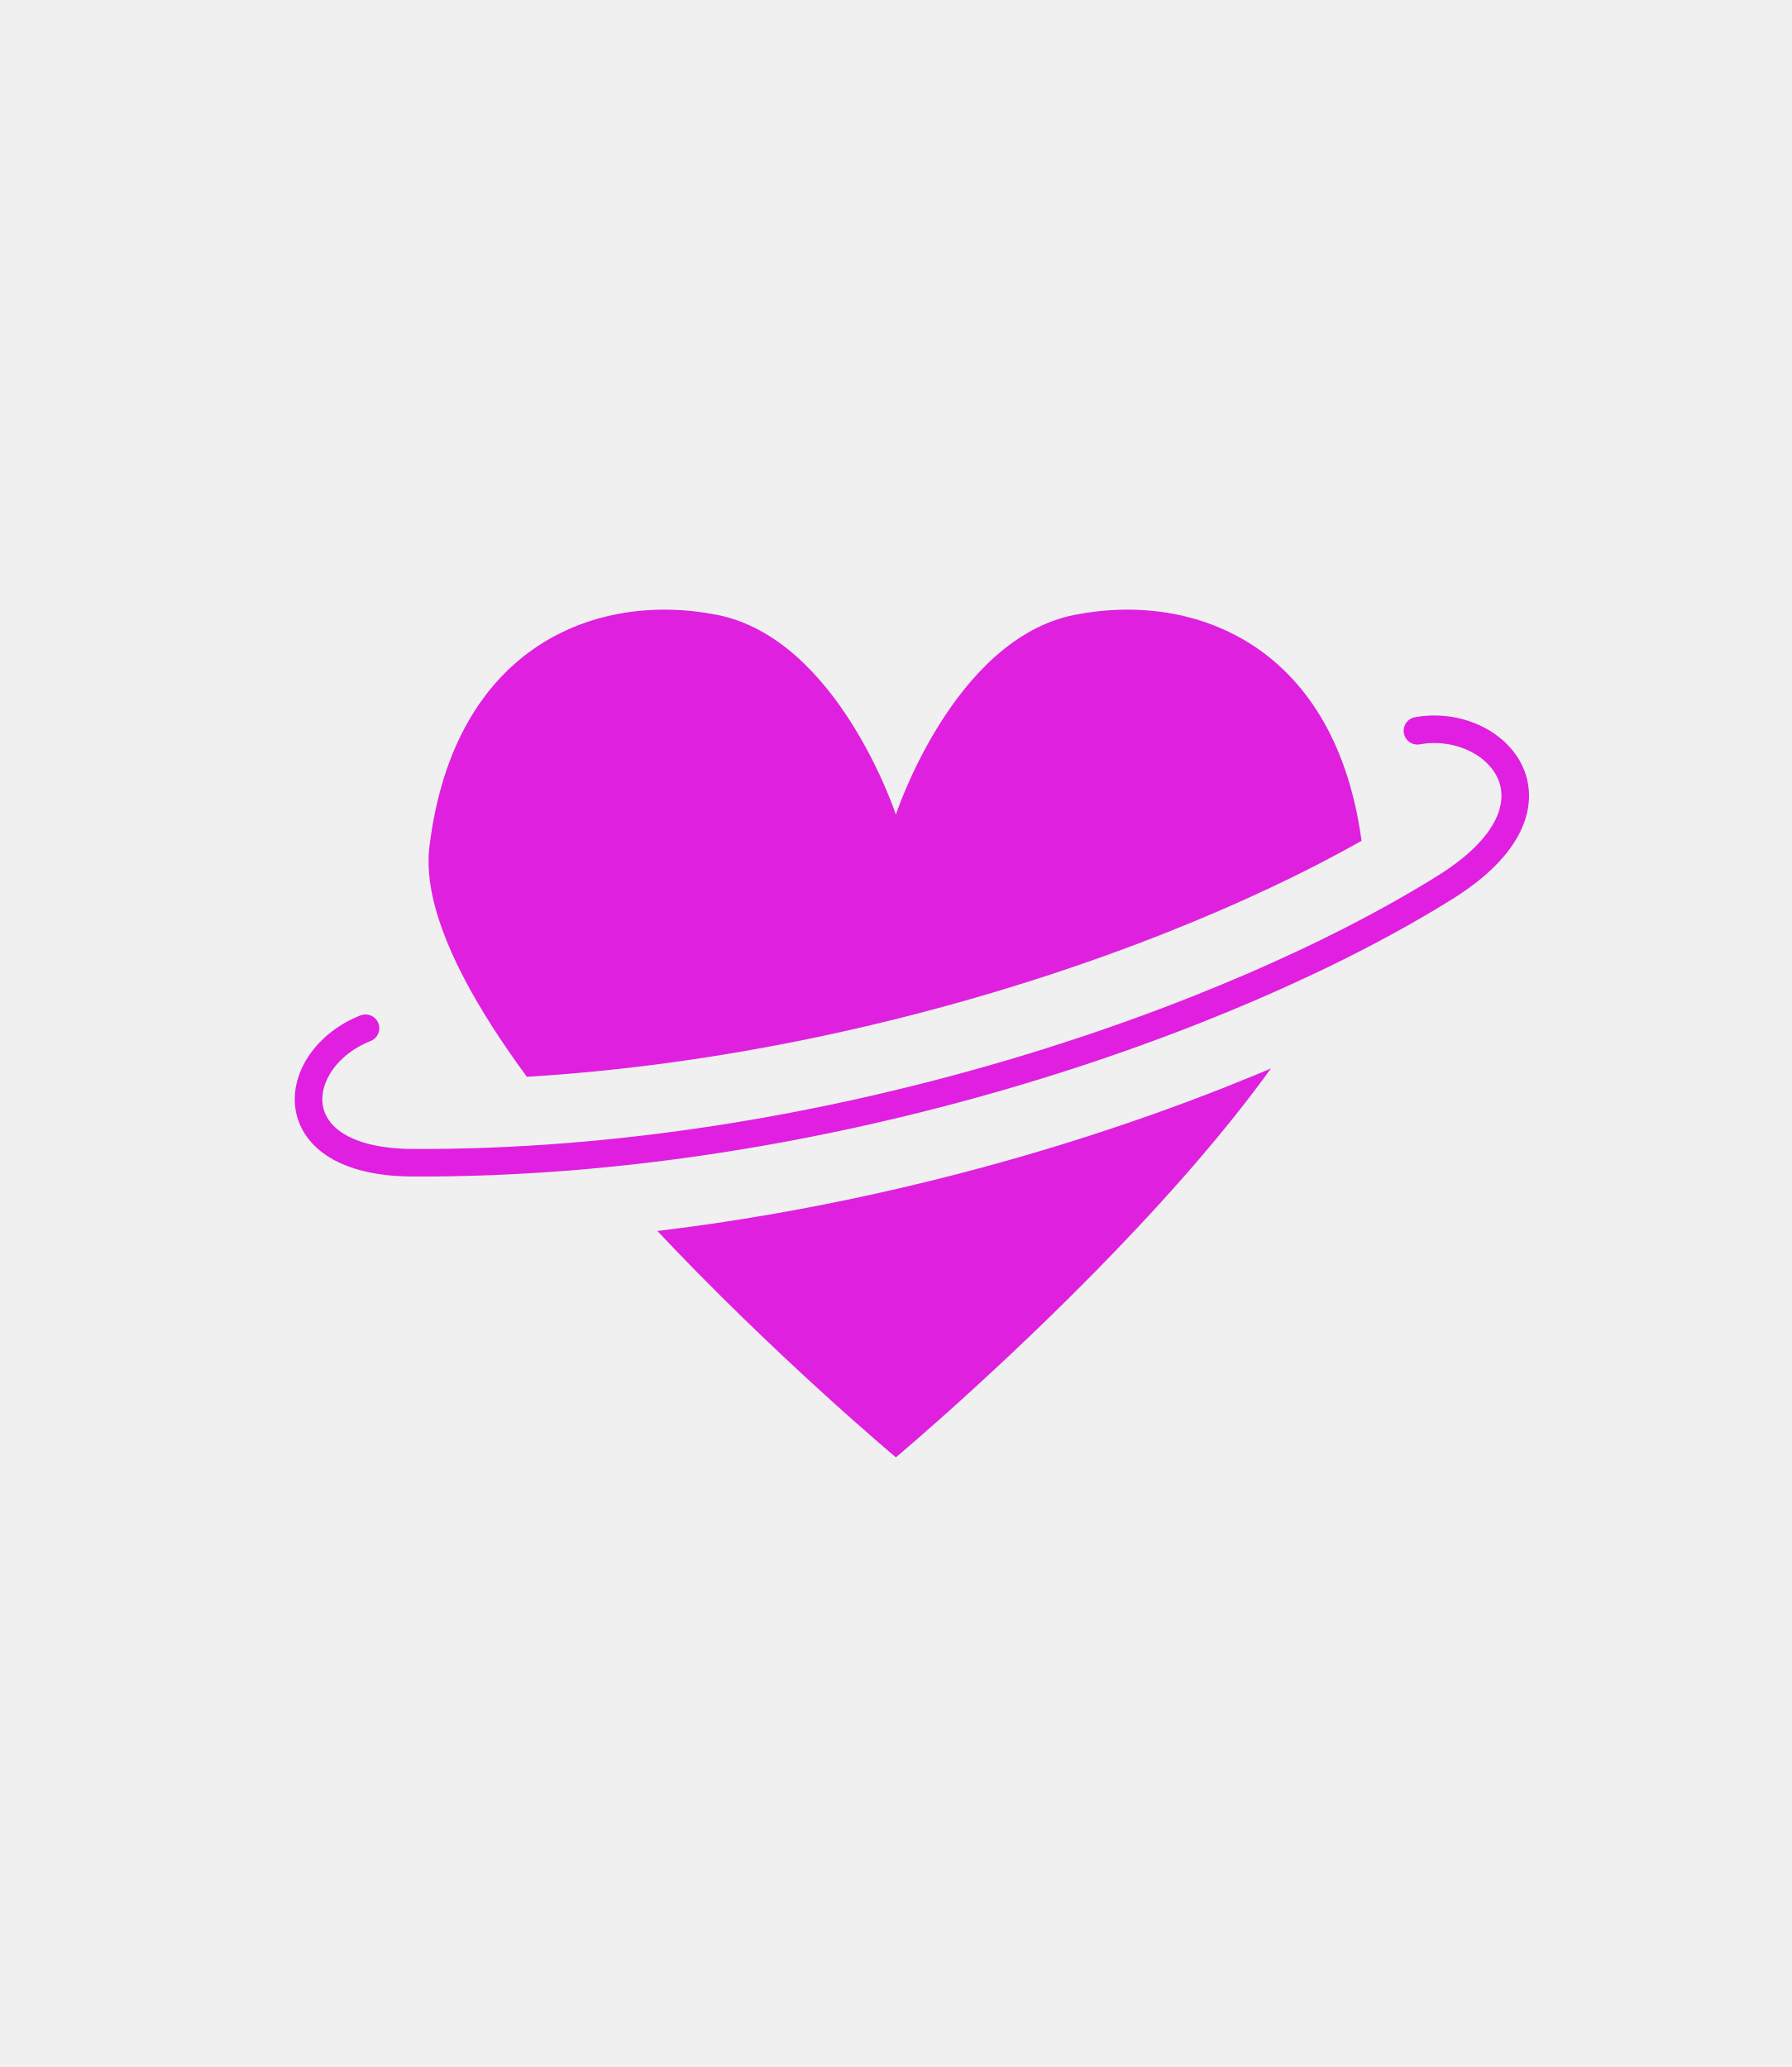
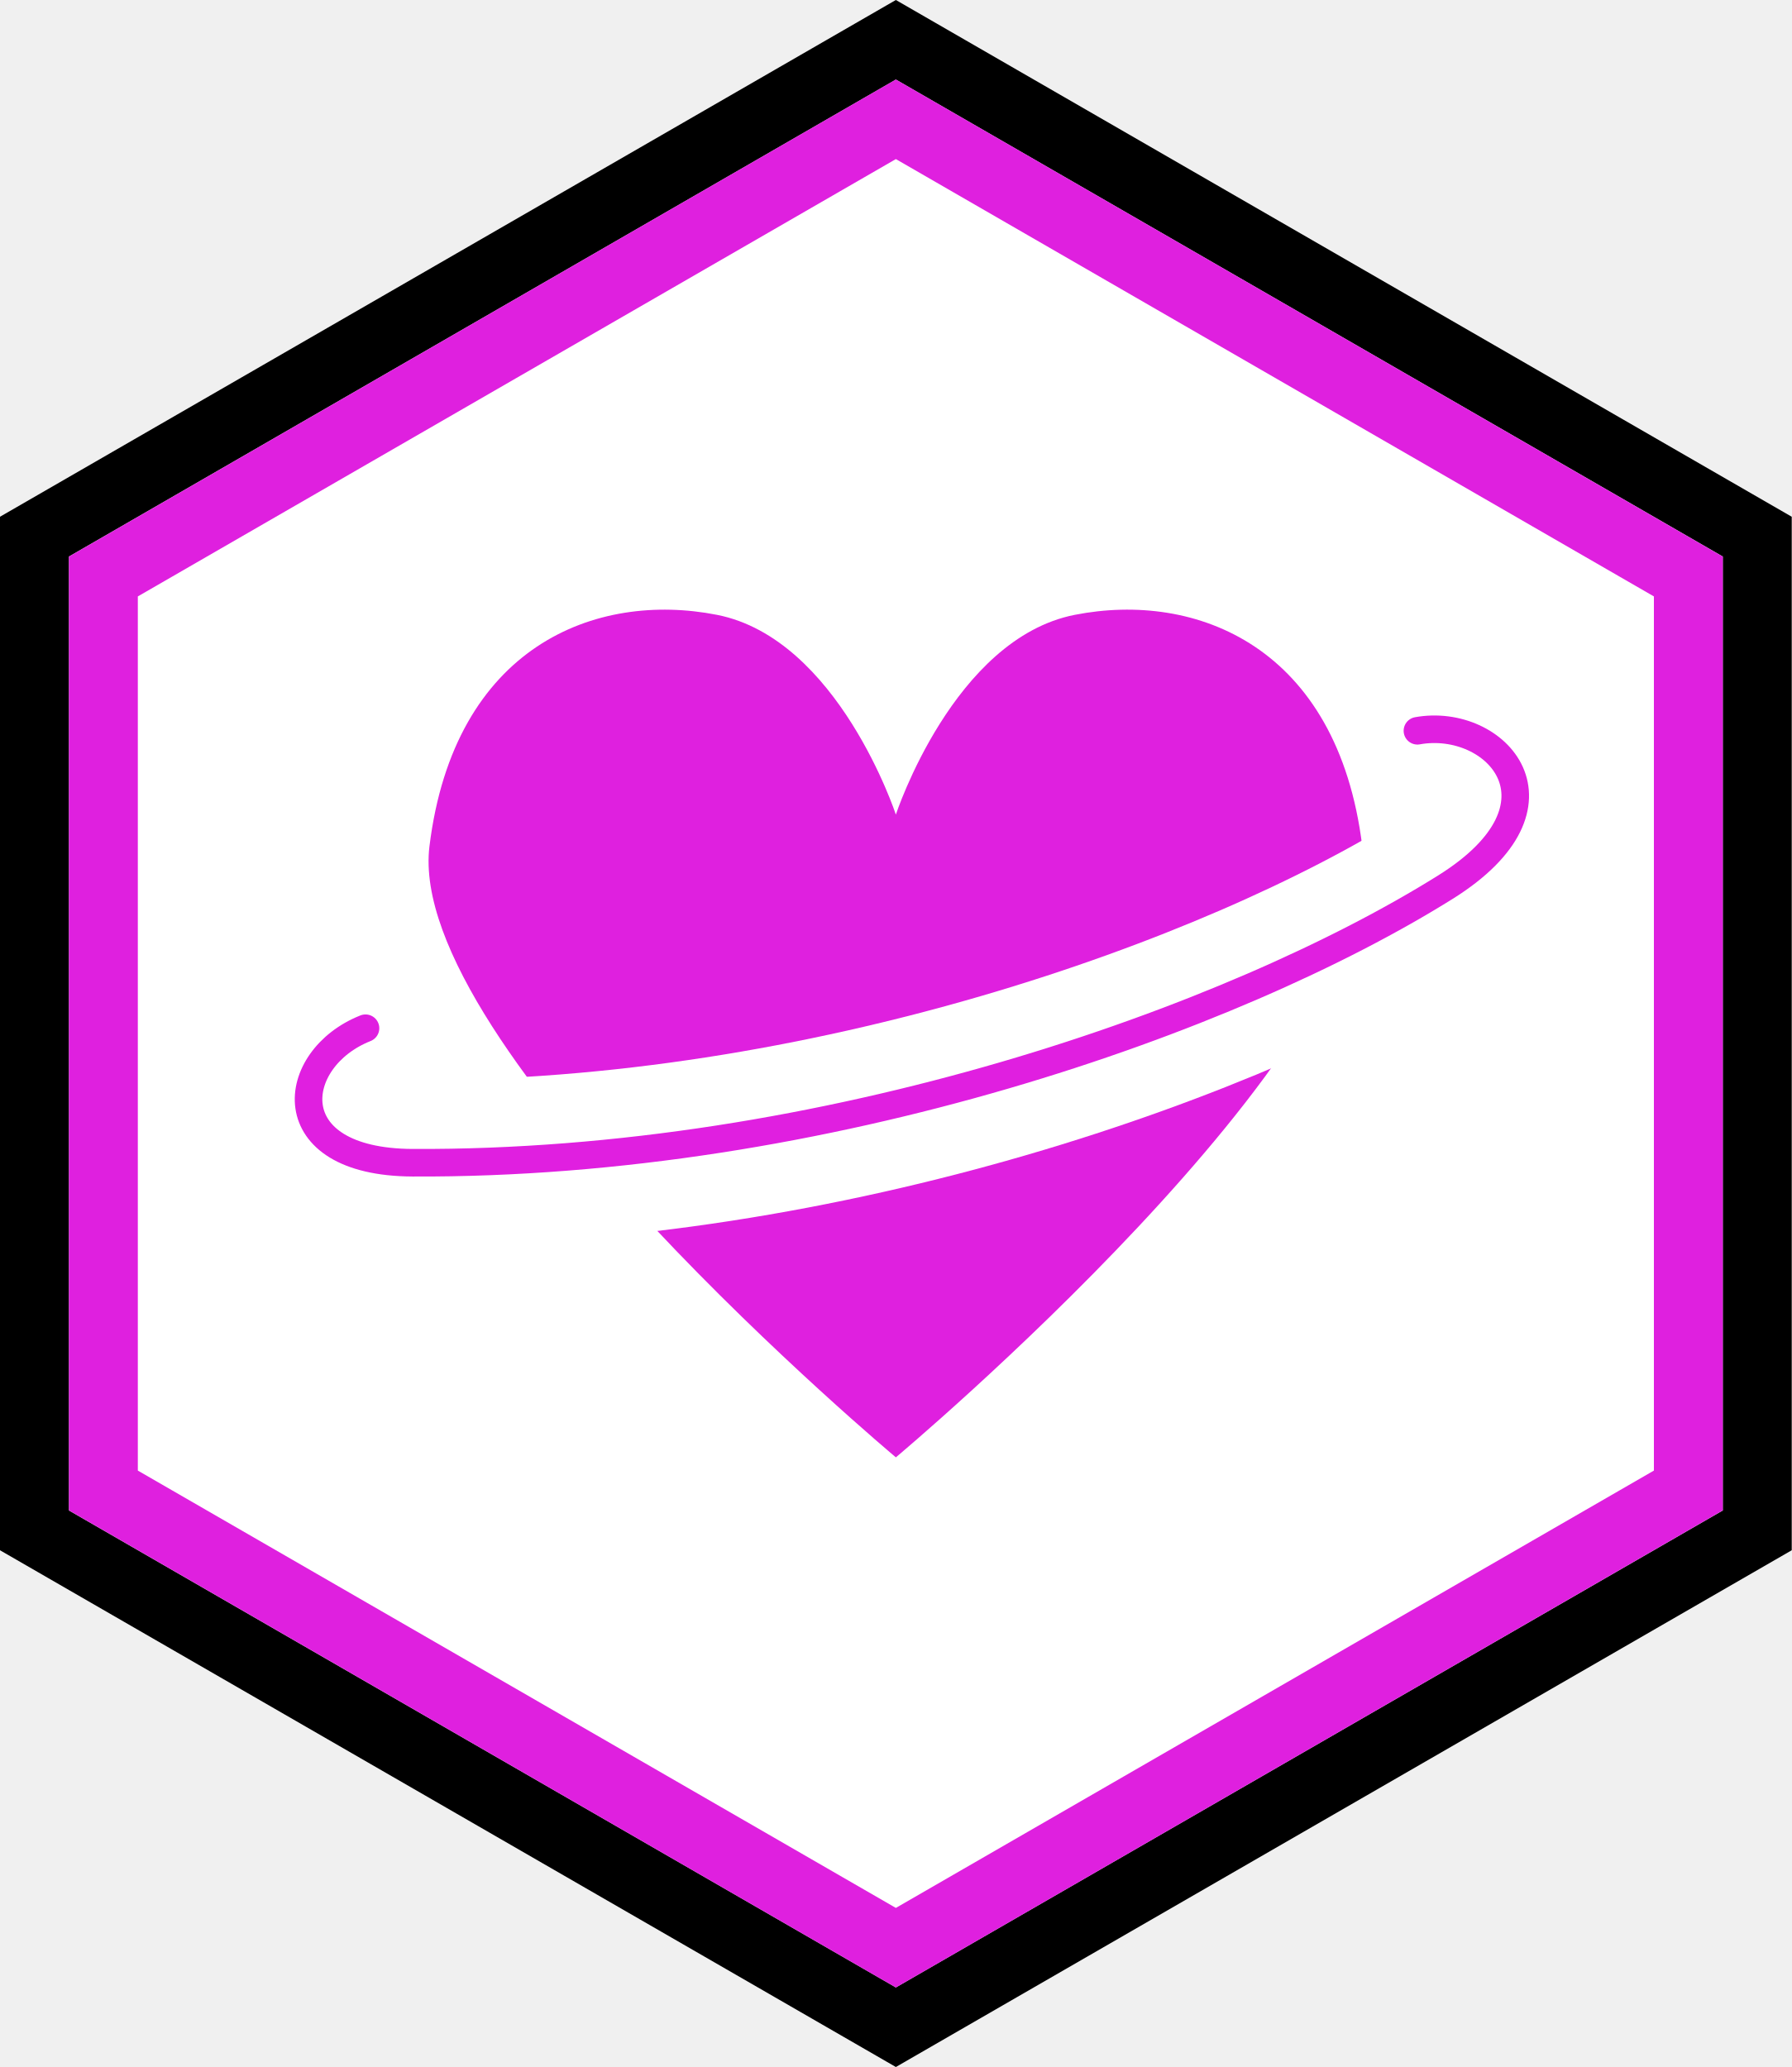
<svg xmlns="http://www.w3.org/2000/svg" viewBox="0 0 130 150" version="1.1" id="svg1" width="130" height="150" xml:space="preserve">
  <defs id="defs1">
    <mask maskUnits="userSpaceOnUse" id="mask-powermask-path-effect4">
      <path id="mask-powermask-path-effect4_box" style="fill:#ffffff;fill-opacity:1" d="M 30.095,43.242 H 99.905 V 106.758 H 30.095 Z" />
      <path style="fill:none;stroke:#000000;stroke-width:12;stroke-linecap:round;stroke-linejoin:round;stroke-dasharray:none" d="M 29.926,84.378 C 59.879,84.525 89.495,73.999 104.882,64.375" id="path4" />
    </mask>
    <filter id="mask-powermask-path-effect4_inverse" style="color-interpolation-filters:sRGB" height="100" width="100" x="-50" y="-50">
      <feColorMatrix id="mask-powermask-path-effect4_primitive1" values="1" type="saturate" result="fbSourceGraphic" />
      <feColorMatrix id="mask-powermask-path-effect4_primitive2" values="-1 0 0 0 1 0 -1 0 0 1 0 0 -1 0 1 0 0 0 1 0 " in="fbSourceGraphic" />
    </filter>
  </defs>
+   <polygon points="61.8,53.78 31,71.56 0.2,53.78 0.2,18.22 31,0.44 61.8,18.22 " fill="none" stroke="#ff3b57" stroke-width="1" id="hex-out" style="display:inline;mix-blend-mode:normal;fill:none;fill-opacity:1;stroke:#000000;stroke-width:2.465;stroke-dasharray:none;stroke-dashoffset:0;stroke-opacity:1" transform="matrix(2.029196,0,0,2.027961,2.09495,1.993413)" />
+   <path id="hex-in" style="display:inline;mix-blend-mode:normal;fill:#ffffff;stroke:#df20df;stroke-width:5;stroke-dasharray:none;stroke-opacity:1" d="m 7.5,41.838 c 0,22.108 0,44.216 0,66.324 19.167,11.06 38.333,22.12 57.5,33.18 19.167,-11.06 38.333,-22.12 57.5,-33.18 0,-22.108 0,-44.216 0,-66.324 C 103.333,30.778 84.167,19.718 65,8.658 45.833,19.718 26.667,30.778 7.5,41.838 Z" />
  <path style="fill:#df20df;stroke:none;stroke-linecap:square;stroke-linejoin:round;fill-opacity:1" d="M 31.16,61.412 C 32.949,46.899 43.224,42.889 52.02,44.618 60.815,46.348 65,59.114 65,59.114 c 0,0 4.185,-12.766 12.98,-14.496 8.796,-1.73 19.071,2.281 20.86,16.794 C 100.628,75.925 65,105.758 65,105.758 c 0,0 -35.628,-29.833 -33.84,-44.346 z" id="path1" mask="url(#mask-powermask-path-effect4)" />
  <path style="fill:none;stroke:#e01fe0;stroke-width:2;stroke-linecap:round;stroke-linejoin:round;stroke-dasharray:none;stroke-opacity:1" d="m 26.52,74.617 c -5.568,2.205 -6.487,9.712 3.405,9.761 29.953,0.147 59.57,-10.378 74.956,-20.003 9.554,-5.976 3.664,-12.371 -2.039,-11.343" id="path2" />
</svg>
